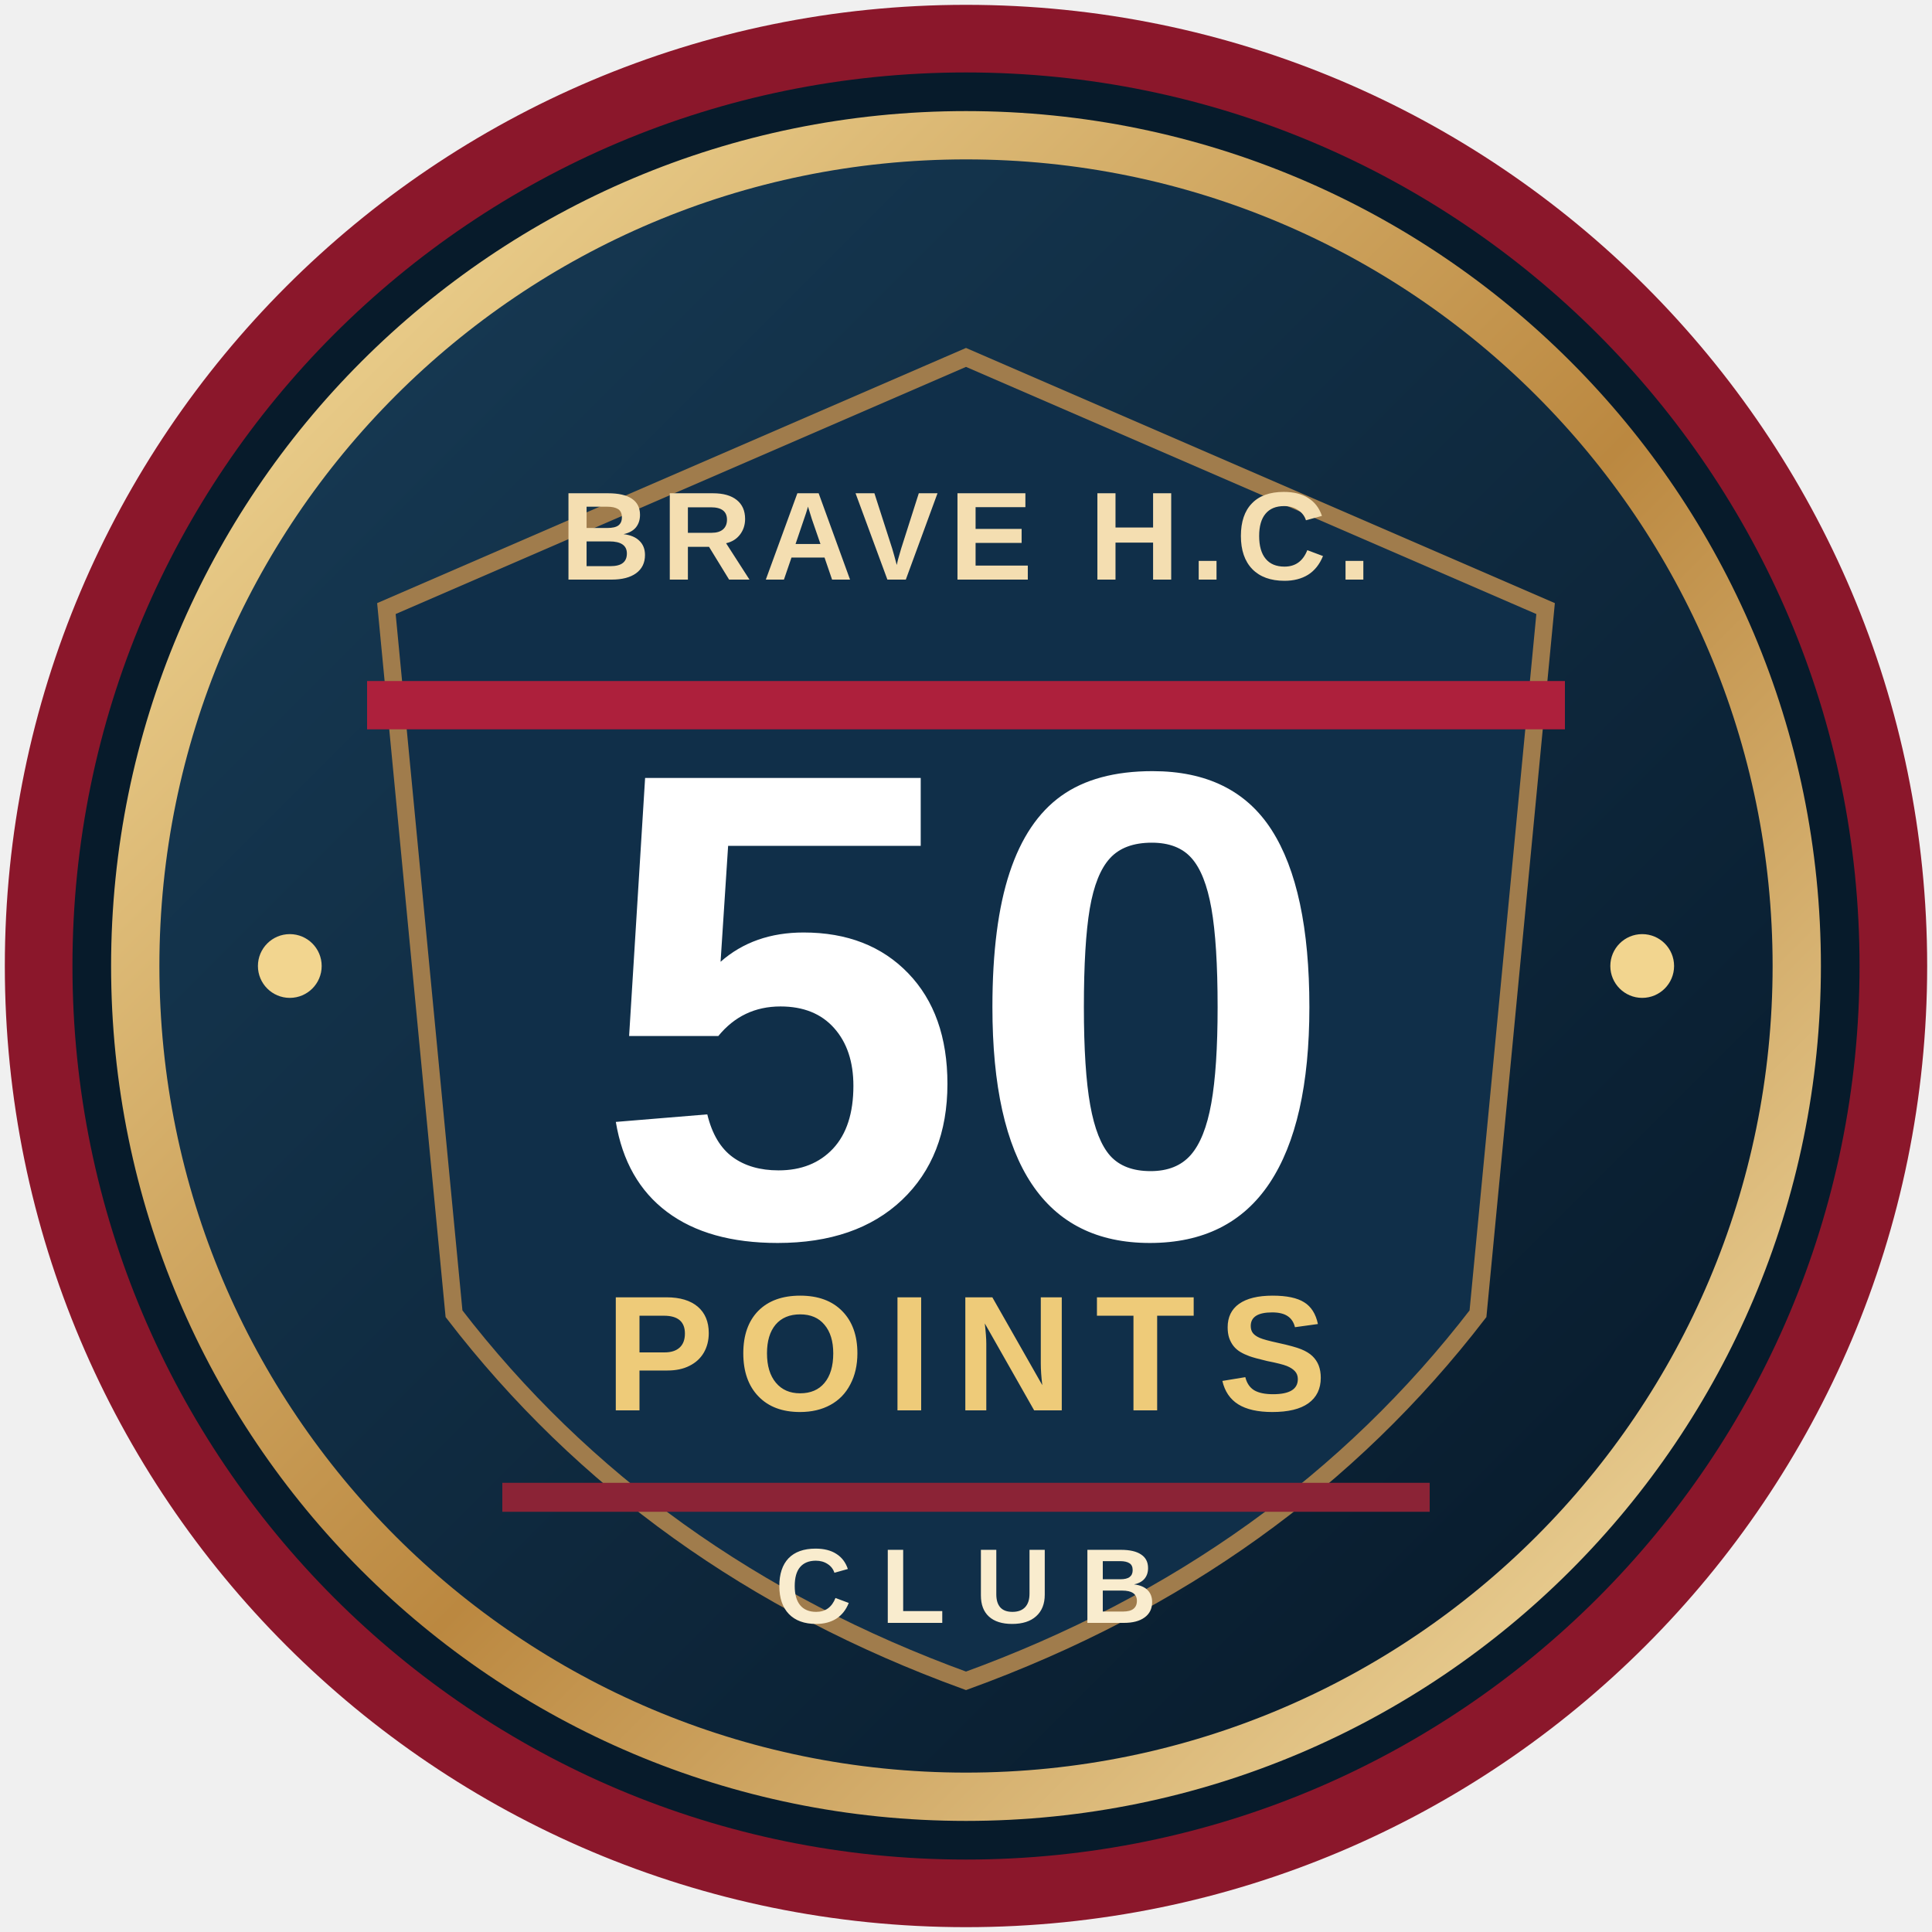
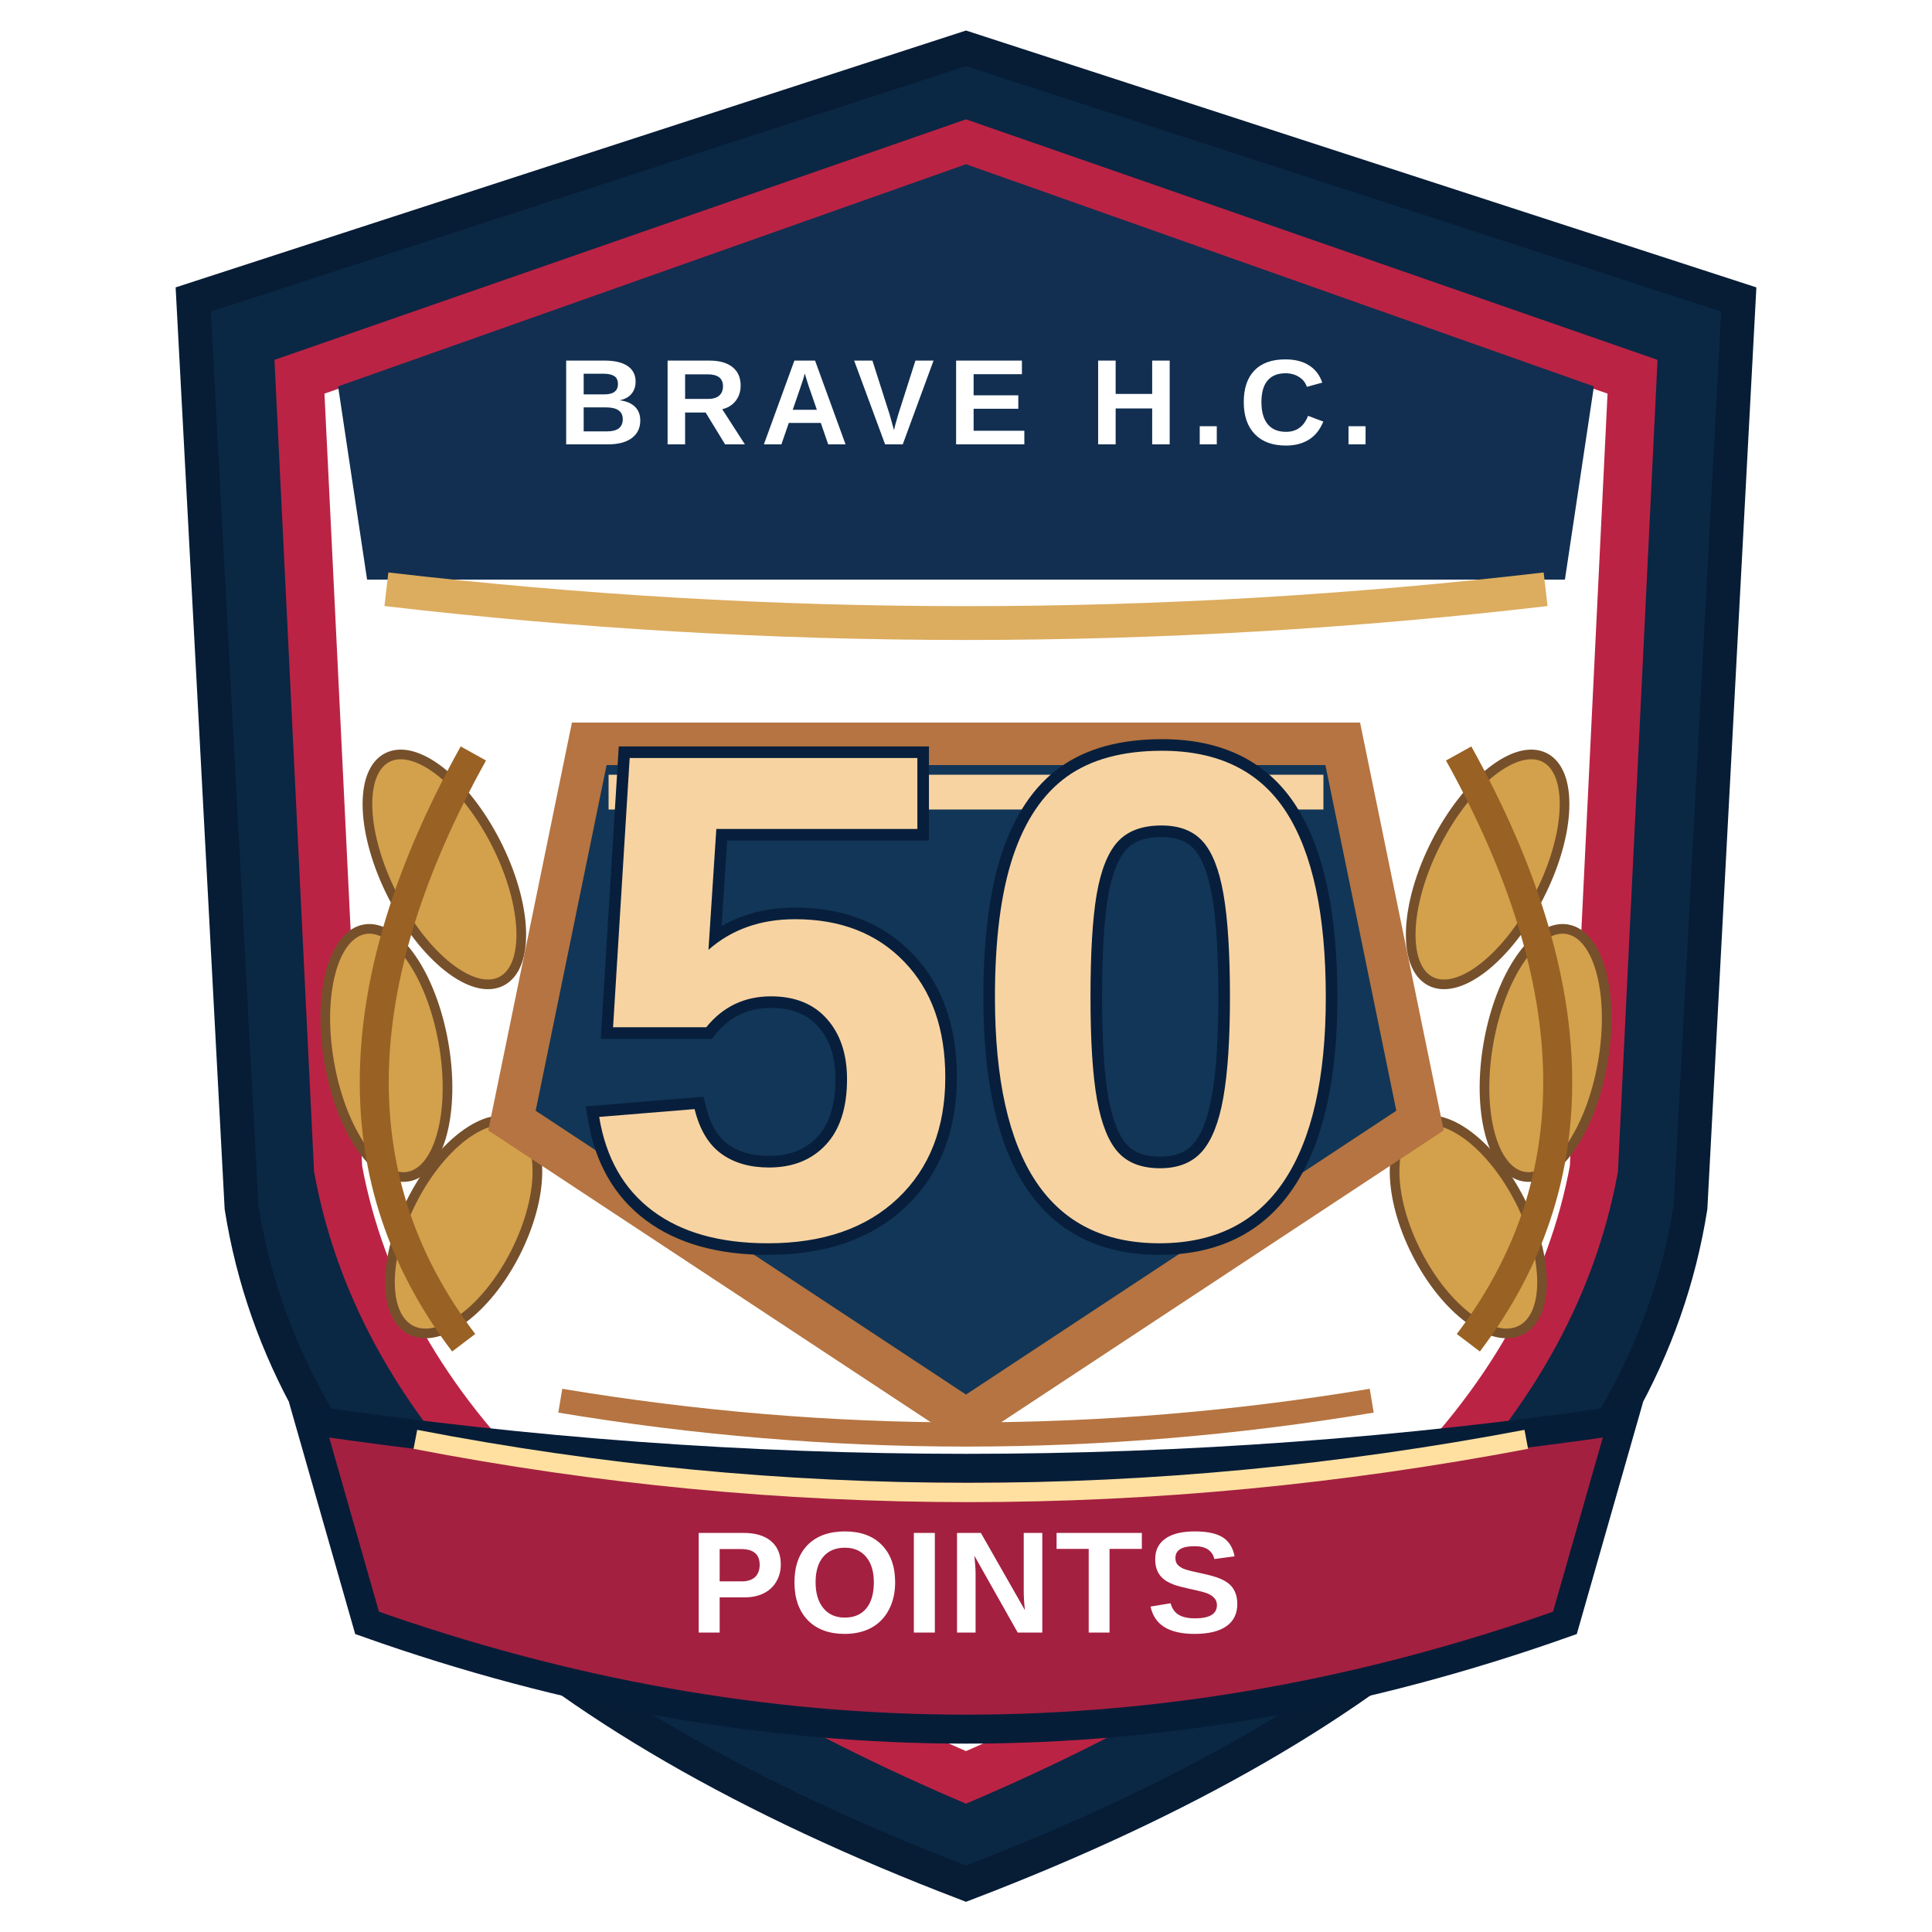
- <svg xmlns="http://www.w3.org/2000/svg" width="200" height="200" viewBox="0 0 200 200">
+ <svg xmlns="http://www.w3.org/2000/svg" viewBox="0 0 200 200" width="200" height="200">
  <defs>
-     <linearGradient id="badge" x1="0" y1="0" x2="1" y2="1">
-       <stop stop-color="#183d58" />
-       <stop offset="1" stop-color="#061727" />
+     <linearGradient id="silver" x1="0" x2="1">
+       <stop stop-color="#637f99" />
+       <stop offset=".24" stop-color="#f8ffff" />
+       <stop offset=".53" stop-color="#9babbb" />
+       <stop offset=".77" stop-color="#fff" />
+       <stop offset="1" stop-color="#50677c" />
    </linearGradient>
-     <linearGradient id="gold" x1="0" y1="0" x2="1" y2="1">
-       <stop stop-color="#f7e1a0" />
-       <stop offset=".54" stop-color="#bb8840" />
-       <stop offset="1" stop-color="#f8e5ad" />
+     <linearGradient id="gold" x1="0" x2="1">
+       <stop stop-color="#8a561f" />
+       <stop offset=".28" stop-color="#ffe4a2" />
+       <stop offset=".58" stop-color="#bd832d" />
+       <stop offset=".83" stop-color="#ffebae" />
+       <stop offset="1" stop-color="#805021" />
    </linearGradient>
  </defs>
-   <circle cx="100" cy="100" r="96" fill="#071b2b" stroke="#8b172b" stroke-width="7" />
-   <circle cx="100" cy="100" r="86" fill="url(#badge)" stroke="url(#gold)" stroke-width="5" />
-   <path d="M40 63 L100 37 L160 63 L153 136 Q133 162 100 174 Q67 162 47 136 Z" fill="#102f49" stroke="#a07c4c" stroke-width="1.8" />
-   <text x="100" y="60" fill="#f4deb1" font-size="13" font-family="Arial,sans-serif" font-weight="bold" letter-spacing="1.1" text-anchor="middle">BRAVE H.C.</text>
-   <path d="M38 73 H162" stroke="#ad203c" stroke-width="5" />
-   <text x="100" y="128" text-anchor="middle" font-family="Arial,sans-serif" font-size="69" font-weight="900" fill="#ffffff">50</text>
-   <text x="100" y="146" text-anchor="middle" font-family="Arial,sans-serif" font-size="17" letter-spacing="2.3" font-weight="bold" fill="#eecb79">POINTS</text>
-   <path d="M52 155 H148" stroke="#8b2336" stroke-width="3" />
-   <text x="100" y="168" text-anchor="middle" font-family="Arial,sans-serif" font-size="11" letter-spacing="3" font-weight="bold" fill="#f9ecce">CLUB</text>
-   <circle cx="30" cy="100" r="3.3" fill="#f2d58f" />
-   <circle cx="170" cy="100" r="3.3" fill="#f2d58f" />
+   <rect width="200" height="200" fill="#ffffff" />
+   <path d="M100 5 L180 31 L175 125 Q168 169 100 195 Q32 169 25 125 L20 31 Z" fill="#0a2744" stroke="#071c35" stroke-width="3.5" />
+   <path d="M100 15 L169 39 L165 121 Q158 159 100 184 Q42 159 35 121 L31 39 Z" fill="#ffffff" stroke="#bb2344" stroke-width="5" />
+   <path d="M35 40 L100 17 L165 40 L162 60 L38 60 Z" fill="#122f51" />
+   <text x="100" y="46" font-family="Arial,sans-serif" font-size="12.6" font-weight="900" letter-spacing="1.4" text-anchor="middle" fill="#fff">BRAVE H.C.</text>
+   <path d="M40 61 Q100 68 160 61" stroke="#dcac5f" stroke-width="3.5" fill="none" />
+   <g fill="#d3a04c" stroke="#76502b" stroke-width="1">
+     <ellipse cx="46" cy="90" rx="6" ry="13" transform="rotate(-27 46 90)" />
+     <ellipse cx="40" cy="109" rx="6" ry="13" transform="rotate(-10 40 109)" />
+     <ellipse cx="48" cy="127" rx="6" ry="12" transform="rotate(27 48 127)" />
+     <ellipse cx="154" cy="90" rx="6" ry="13" transform="rotate(27 154 90)" />
+     <ellipse cx="160" cy="109" rx="6" ry="13" transform="rotate(10 160 109)" />
+     <ellipse cx="152" cy="127" rx="6" ry="12" transform="rotate(-27 152 127)" />
+   </g>
+   <path d="M48 139 Q29 114 49 78 M152 139 Q171 114 151 78" stroke="#996123" stroke-width="3" fill="none" />
+   <path d="M61 77 L139 77 L147 116 L100 147 L53 116 Z" fill="#123657" stroke="#b57441" stroke-width="4.4" />
+   <path d="M63 82 H137" stroke="#f8d3a2" stroke-width="3.6" />
+   <text x="100" y="128" text-anchor="middle" font-family="Arial,sans-serif" font-size="72" font-weight="900" fill="#f8d3a2" stroke="#071f3c" stroke-width="2.4" paint-order="stroke" letter-spacing=".3">50</text>
+   <path d="M58 145 Q100 152.0 142 145" fill="none" stroke="#b57441" stroke-width="2.5" />
+   <path d="M32 147 Q100 157 168 147 L162 168 Q100 190 38 168 Z" fill="#a42040" stroke="#061d38" stroke-width="3" />
+   <path d="M43 149 Q100 160 158 149" fill="none" stroke="#ffe0a0" stroke-width="2" />
+   <text x="100" y="169" text-anchor="middle" font-family="Arial,sans-serif" font-size="15" font-weight="900" fill="#fff" stroke="none" stroke-width="0" paint-order="stroke" letter-spacing=".3">POINTS</text>
</svg>
